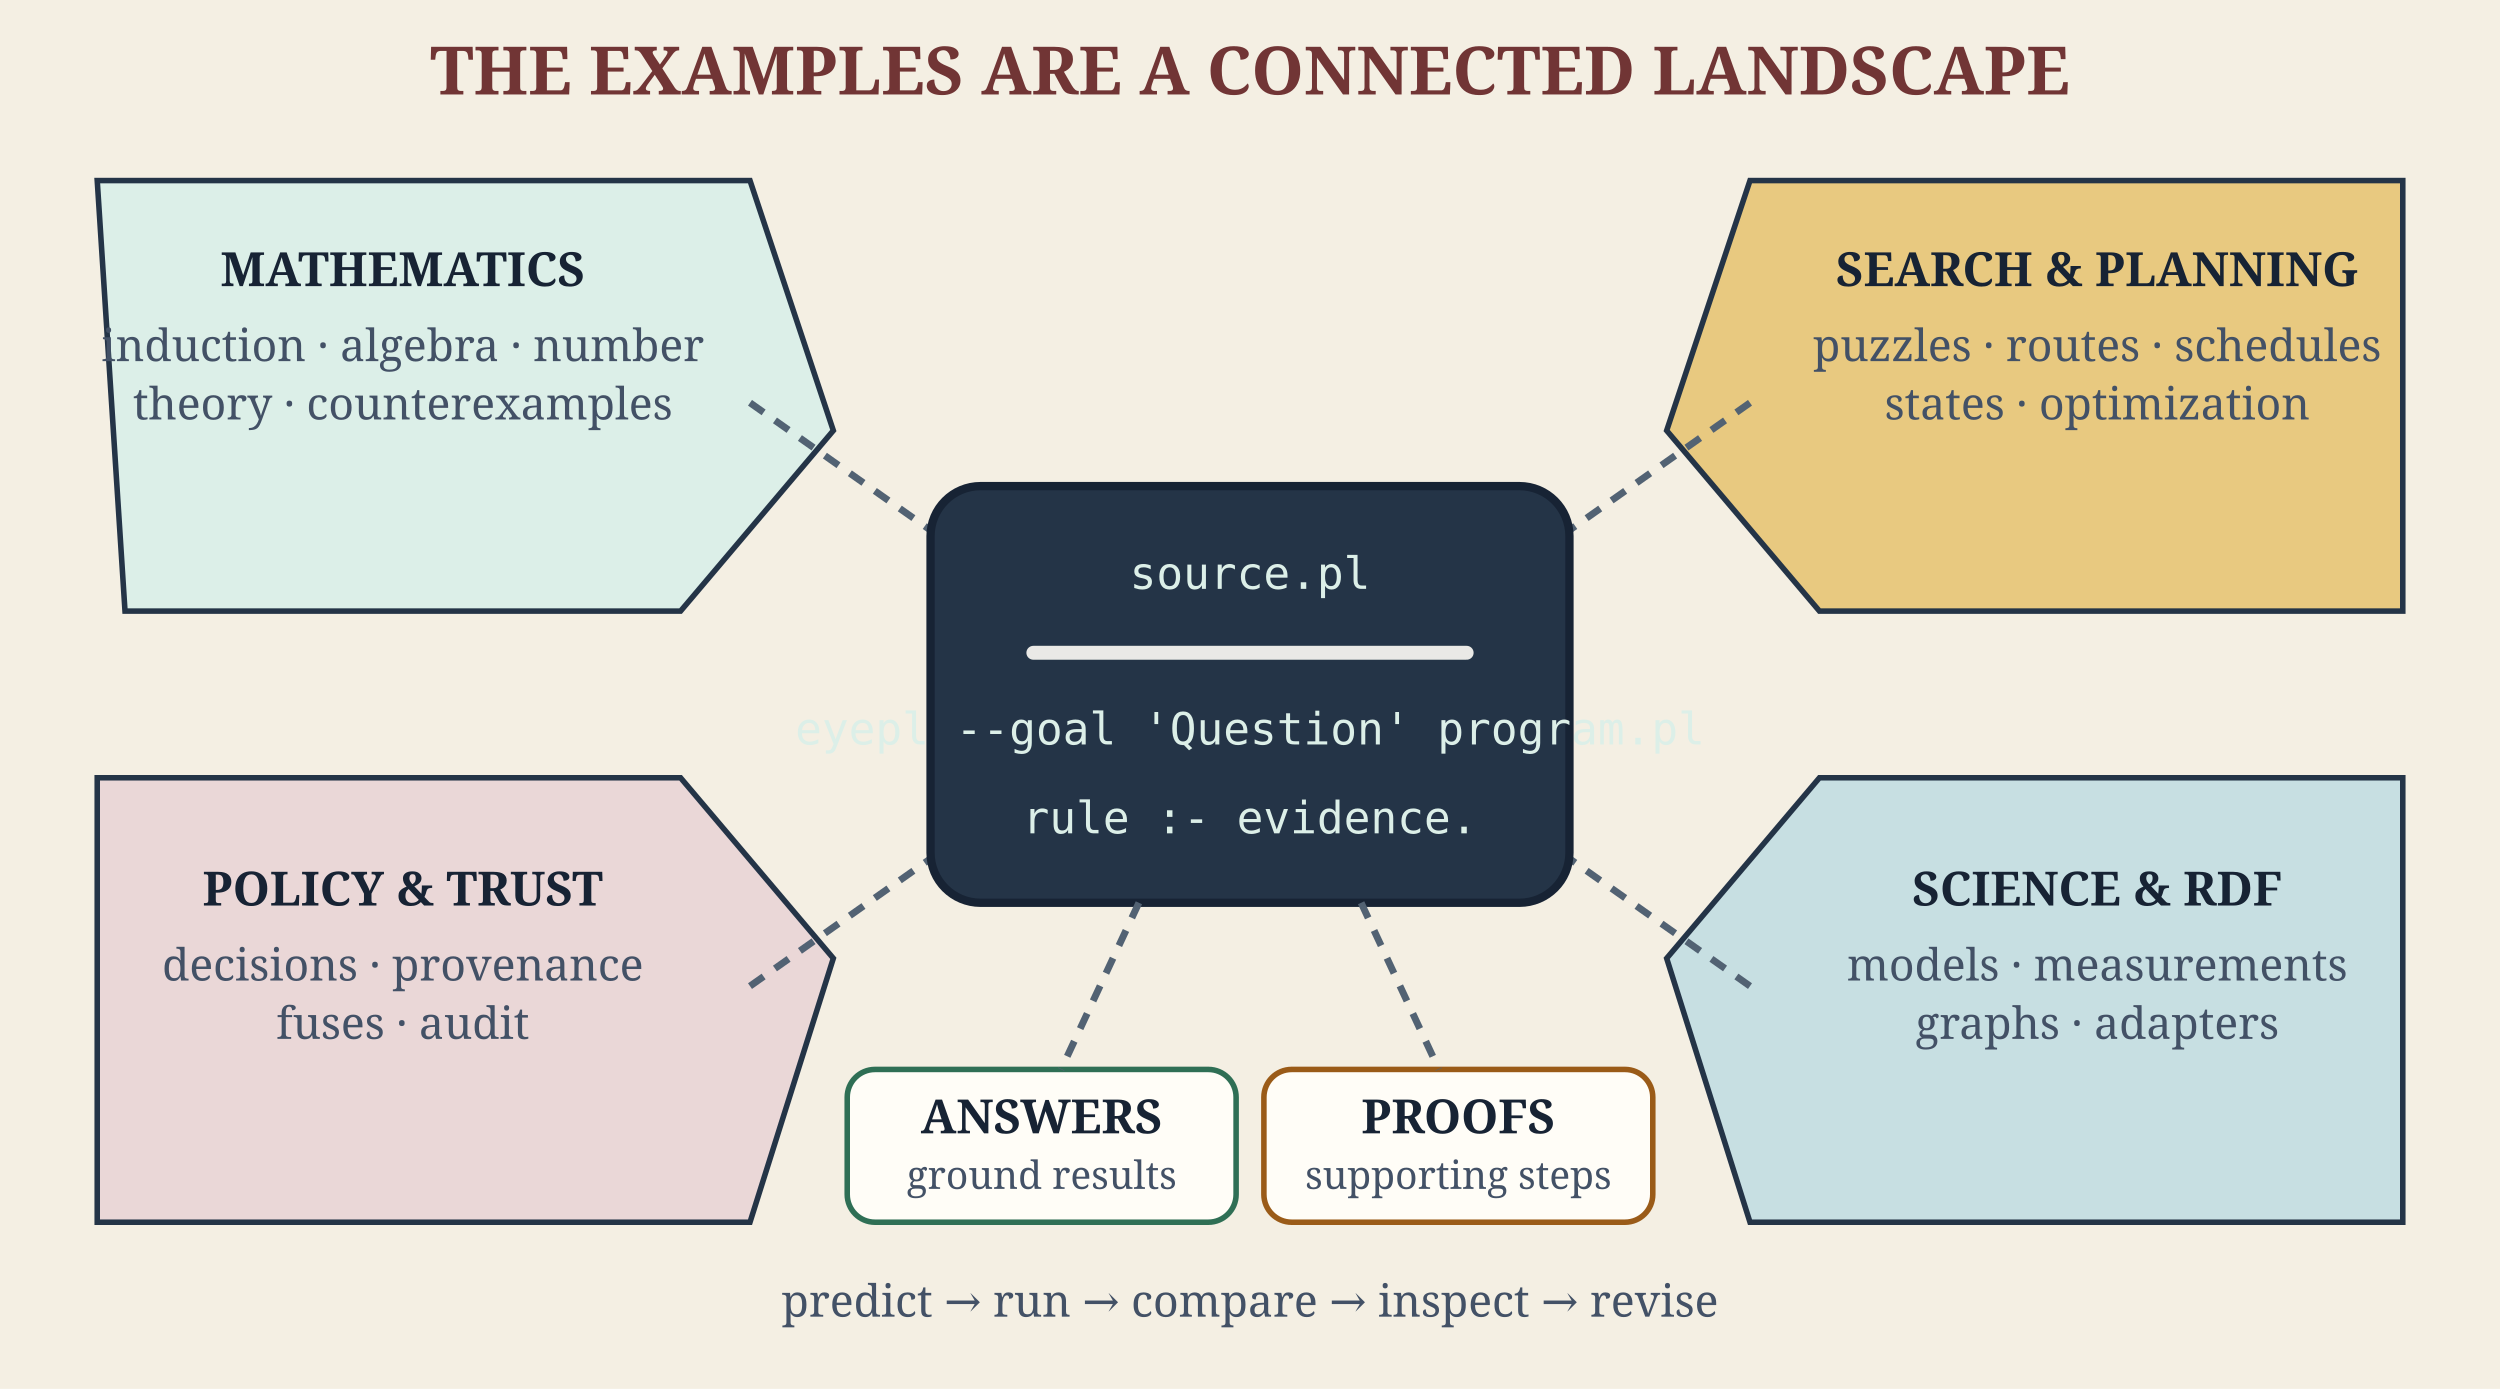
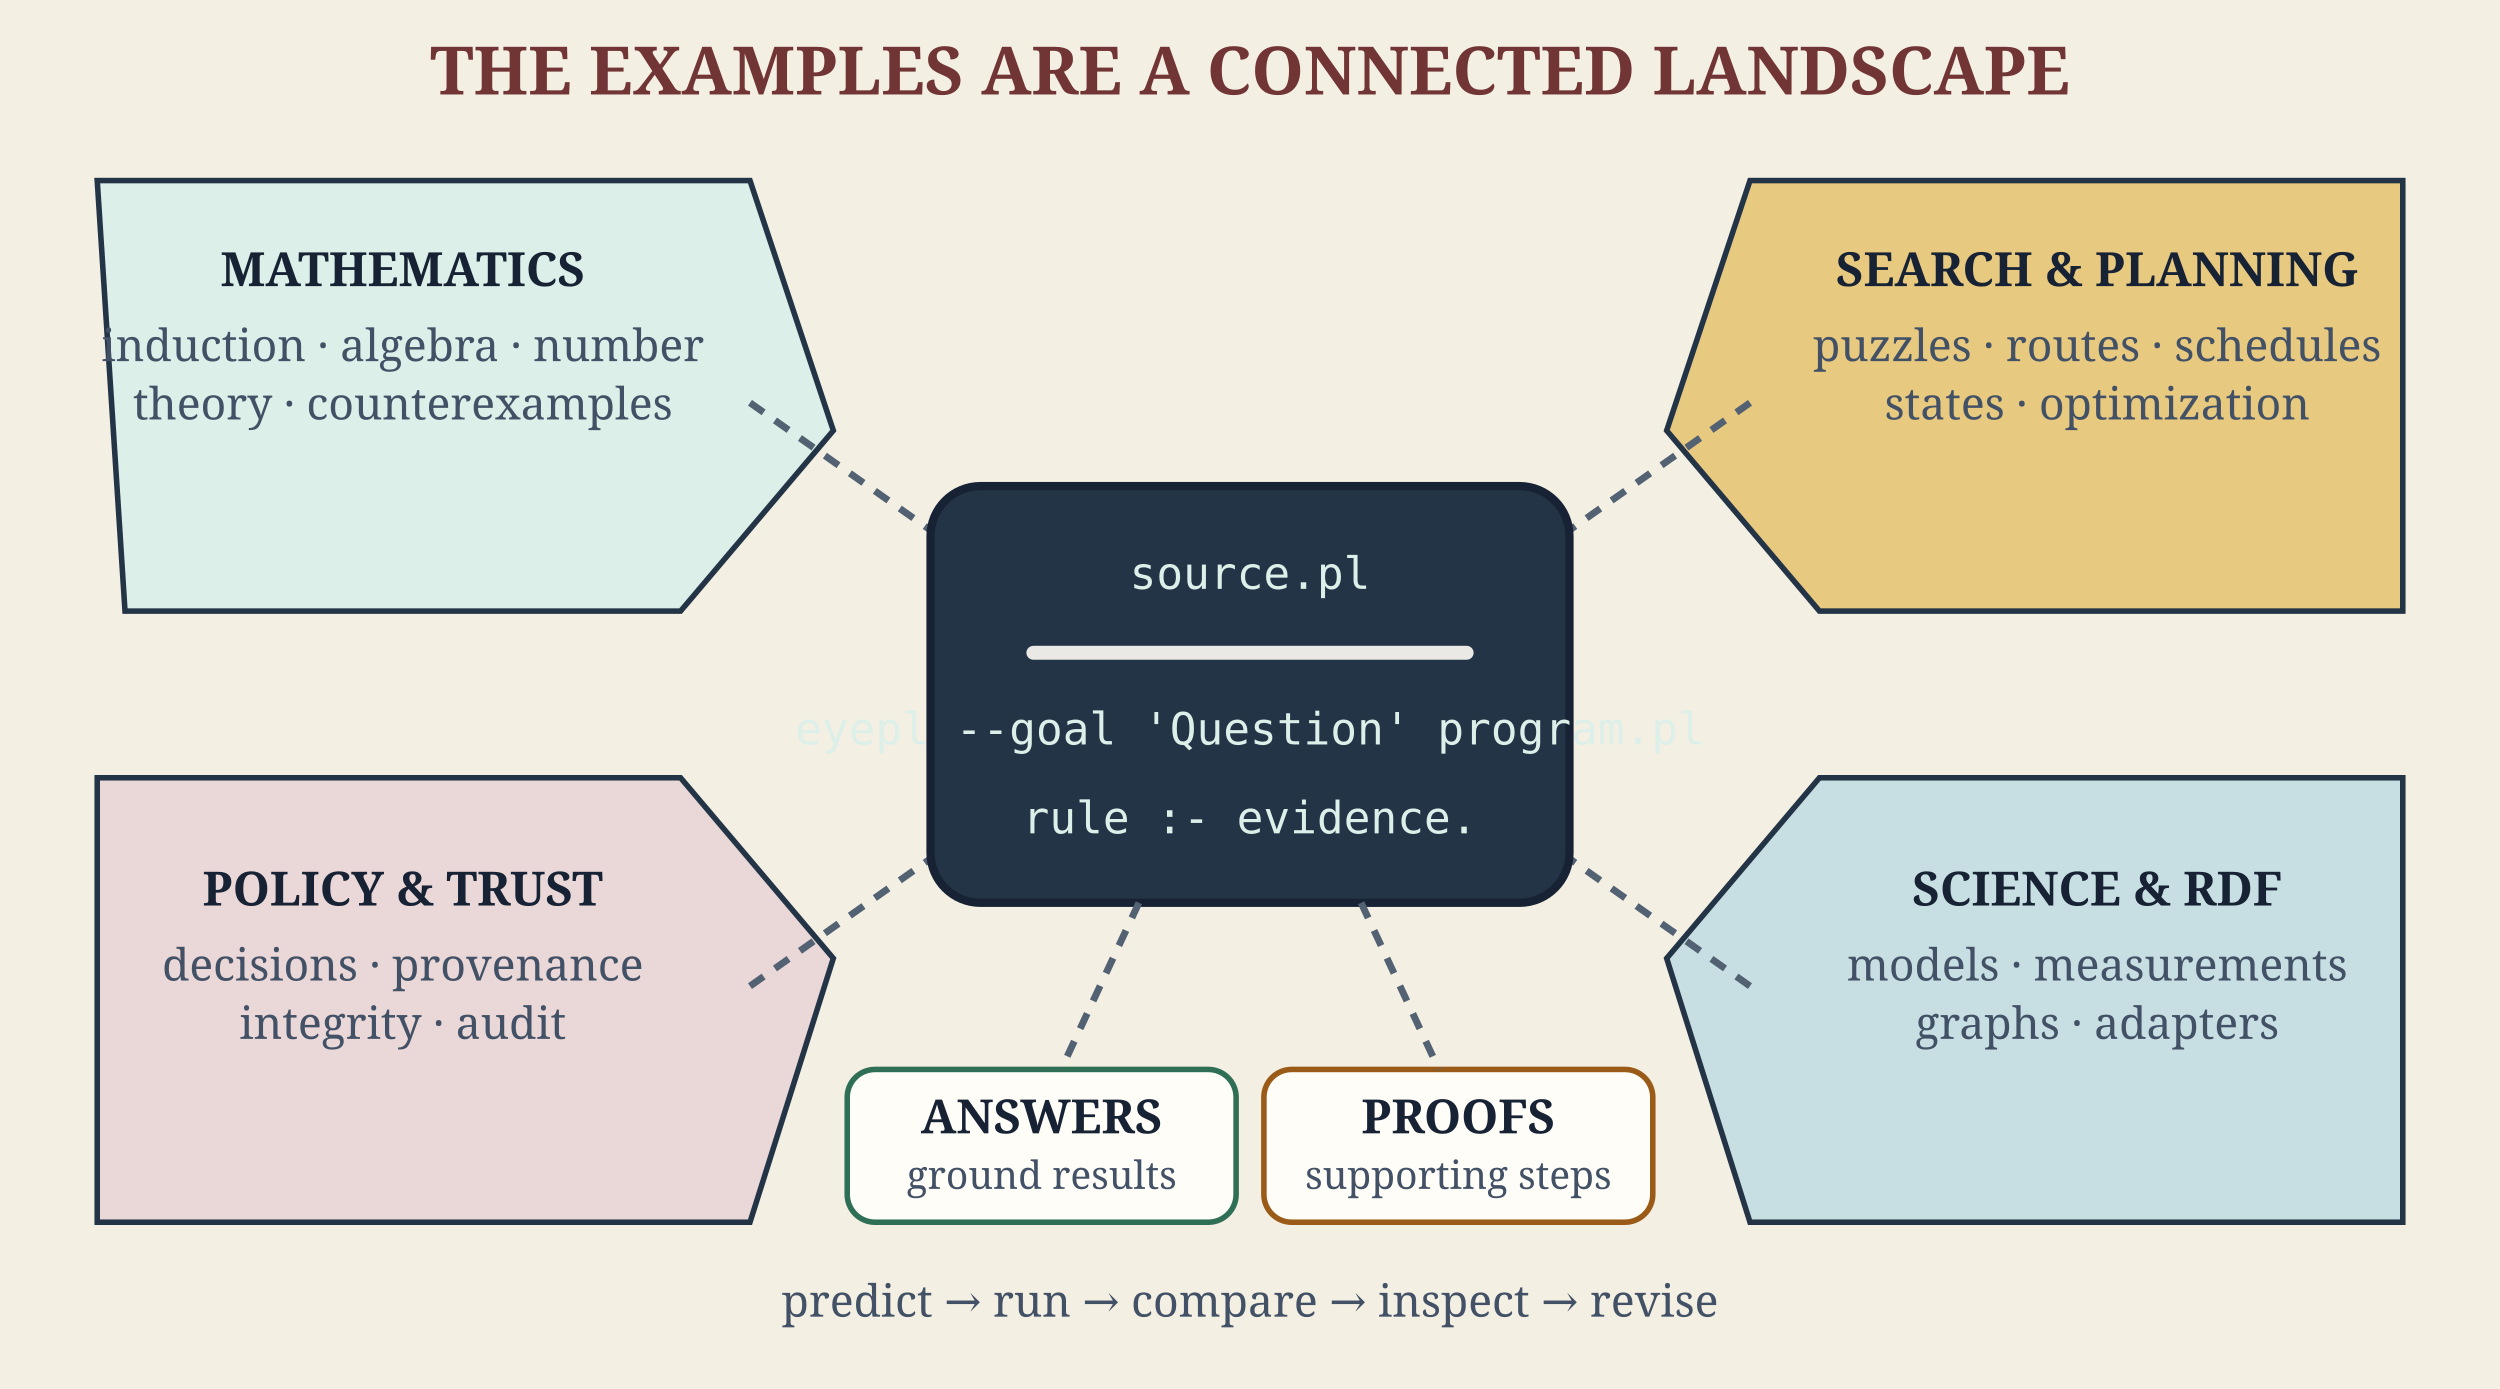
<svg xmlns="http://www.w3.org/2000/svg" width="900" height="500" viewBox="0 0 900 500" role="img" aria-labelledby="title desc">
  <defs>
    <style>
      .bg{fill:#f4efe3}.region{stroke:#243447;stroke-width:2}.core{fill:#243447;stroke:#172334;stroke-width:3}
      .path{fill:none;stroke:#fffdf7;stroke-width:5;stroke-linecap:round;opacity:.9}.link{fill:none;stroke:#526273;stroke-width:2.5;stroke-dasharray:6 5}
      .title{fill:#713535;font:bold 24px Georgia,serif}.label{fill:#172334;font:bold 17px Georgia,serif}
      .small{fill:#435166;font:16px Georgia,serif}.output{fill:#435166;font:14px Georgia,serif}.code{fill:#dcefe8;font:16px ui-monospace,SFMono-Regular,Consolas,monospace}
    </style>
  </defs>
  <rect width="900" height="500" class="bg" />
  <text class="title" x="450" y="34" text-anchor="middle">THE EXAMPLES ARE A CONNECTED LANDSCAPE</text>
  <path class="region" fill="#dcefe8" d="M35 65H270L300 155L245 220H45Z" />
  <text class="label" x="145" y="103" text-anchor="middle">MATHEMATICS</text>
  <text class="small" x="145" y="130" text-anchor="middle">induction · algebra · number</text>
  <text class="small" x="145" y="151" text-anchor="middle">theory · counterexamples</text>
  <path class="region" fill="#e8c980" d="M630 65H865V220H655L600 155Z" />
  <text class="label" x="755" y="103" text-anchor="middle">SEARCH &amp; PLANNING</text>
  <text class="small" x="755" y="130" text-anchor="middle">puzzles · routes · schedules</text>
  <text class="small" x="755" y="151" text-anchor="middle">states · optimization</text>
  <path class="region" fill="#ead7d7" d="M35 280H245L300 345L270 440H35Z" />
  <text class="label" x="145" y="326" text-anchor="middle">POLICY &amp; TRUST</text>
  <text class="small" x="145" y="353" text-anchor="middle">decisions · provenance</text>
-   <text class="small" x="145" y="374" text-anchor="middle">fuses · audit</text>
+   <text class="small" x="145" y="374" text-anchor="middle">integrity · audit</text>
  <path class="region" fill="#c7dfe2" d="M655 280H865V440H630L600 345Z" />
  <text class="label" x="755" y="326" text-anchor="middle">SCIENCE &amp; RDF</text>
  <text class="small" x="755" y="353" text-anchor="middle">models · measurements</text>
  <text class="small" x="755" y="374" text-anchor="middle">graphs · adapters</text>
  <path class="link" d="M270 145L355 205M630 145L545 205M270 355L355 295M630 355L545 295" />
  <rect class="core" x="335" y="175" width="230" height="150" rx="18" />
  <text class="code" x="450" y="212" text-anchor="middle">source.pl</text>
  <path class="path" d="M372 235H528" />
  <text class="code" x="450" y="268" text-anchor="middle">eyepl --goal 'Question' program.pl</text>
  <text class="code" x="450" y="300" text-anchor="middle">rule :- evidence.</text>
  <rect x="305" y="385" width="140" height="55" rx="10" fill="#fffdf7" stroke="#2f6f55" stroke-width="2" />
  <text class="label" x="375" y="408" text-anchor="middle">ANSWERS</text>
  <text class="output" x="375" y="428" text-anchor="middle">ground results</text>
  <rect x="455" y="385" width="140" height="55" rx="10" fill="#fffdf7" stroke="#9a5b18" stroke-width="2" />
  <text class="label" x="525" y="408" text-anchor="middle">PROOFS</text>
  <text class="output" x="525" y="428" text-anchor="middle">supporting steps</text>
  <path class="link" d="M410 325L382 385M490 325L518 385" />
  <text class="small" x="450" y="474" text-anchor="middle">predict → run → compare → inspect → revise</text>
</svg>
